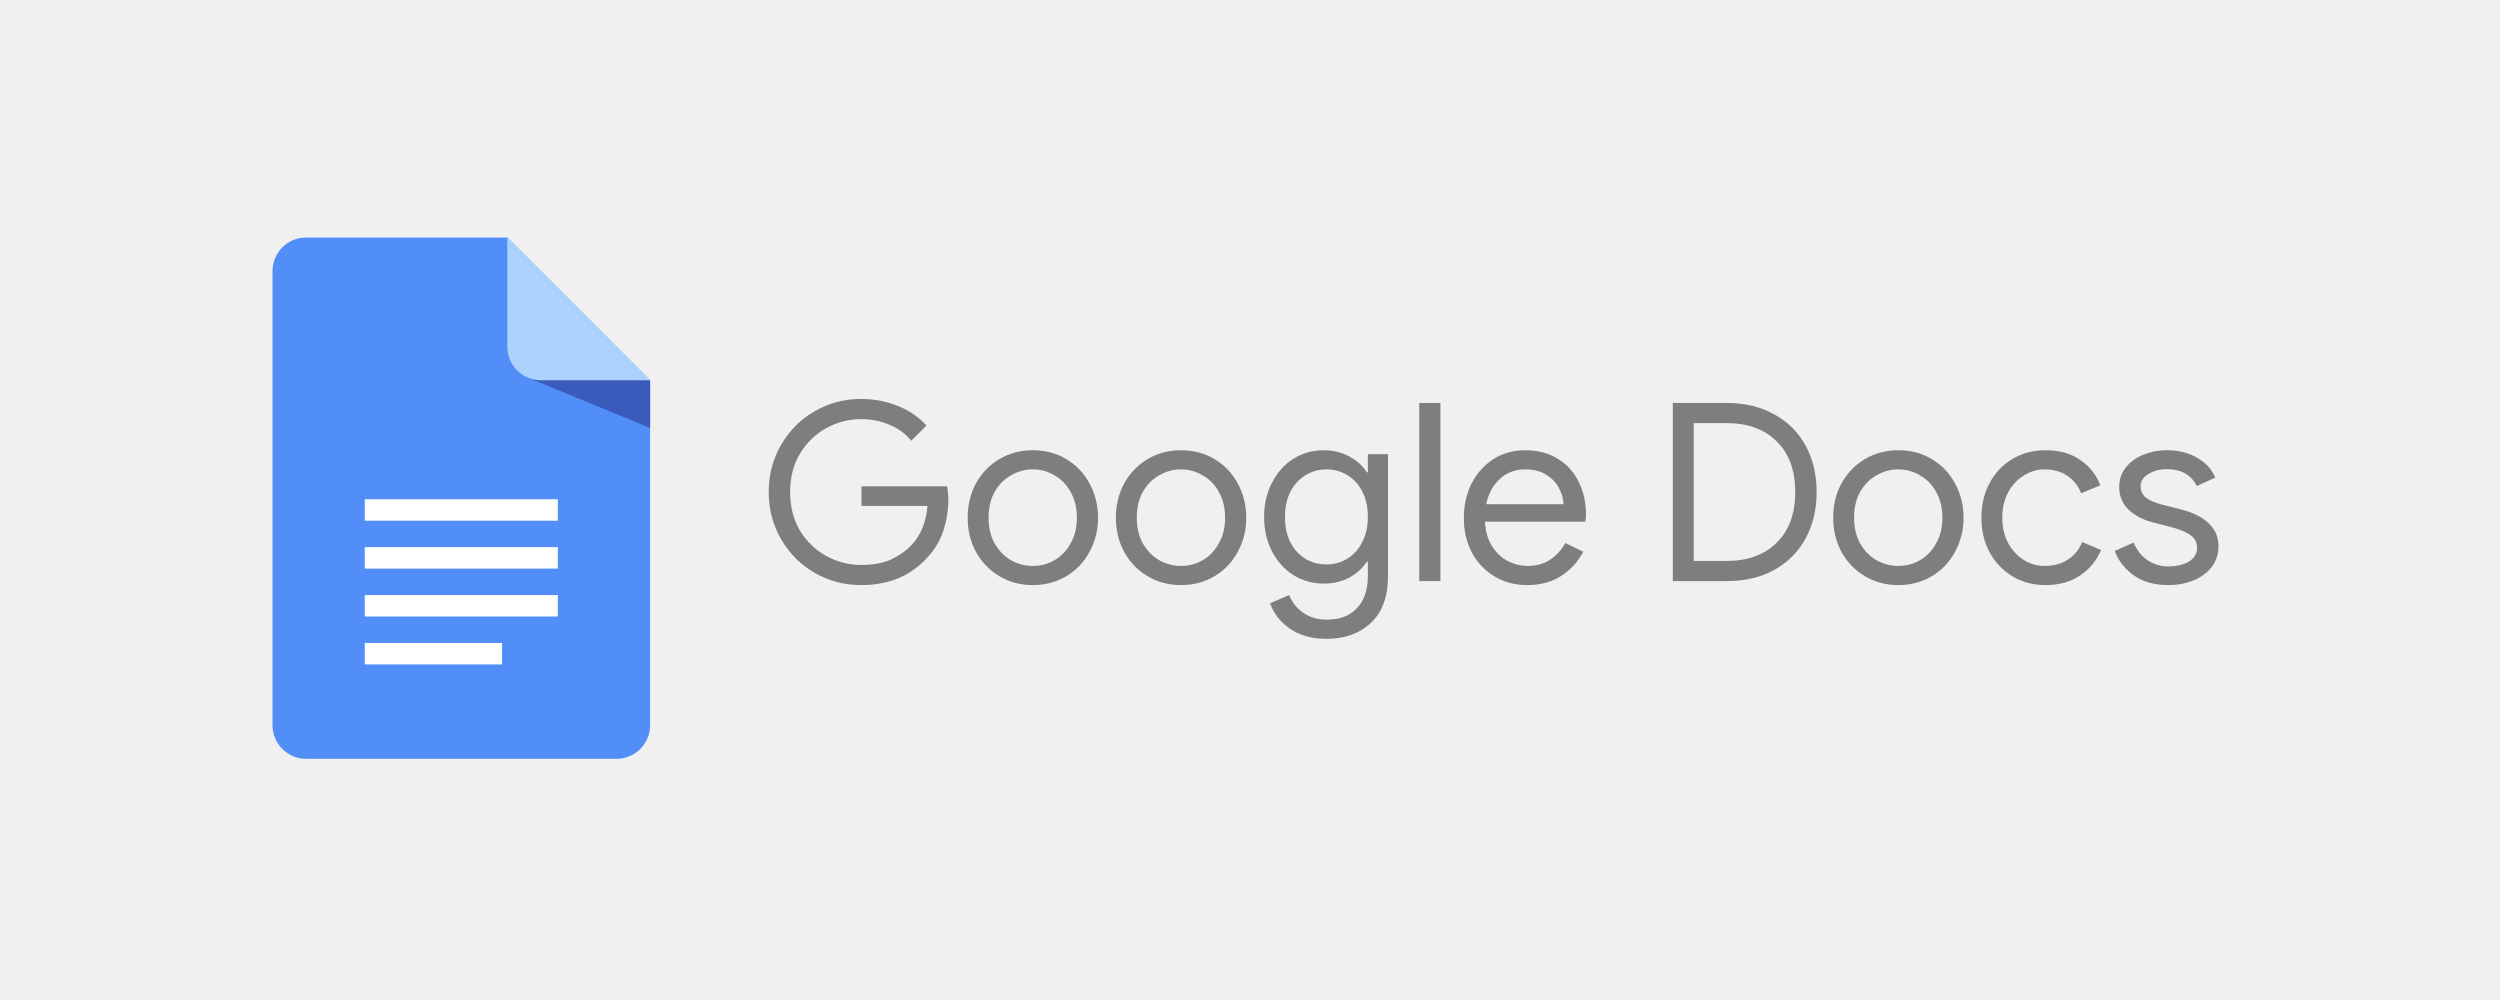
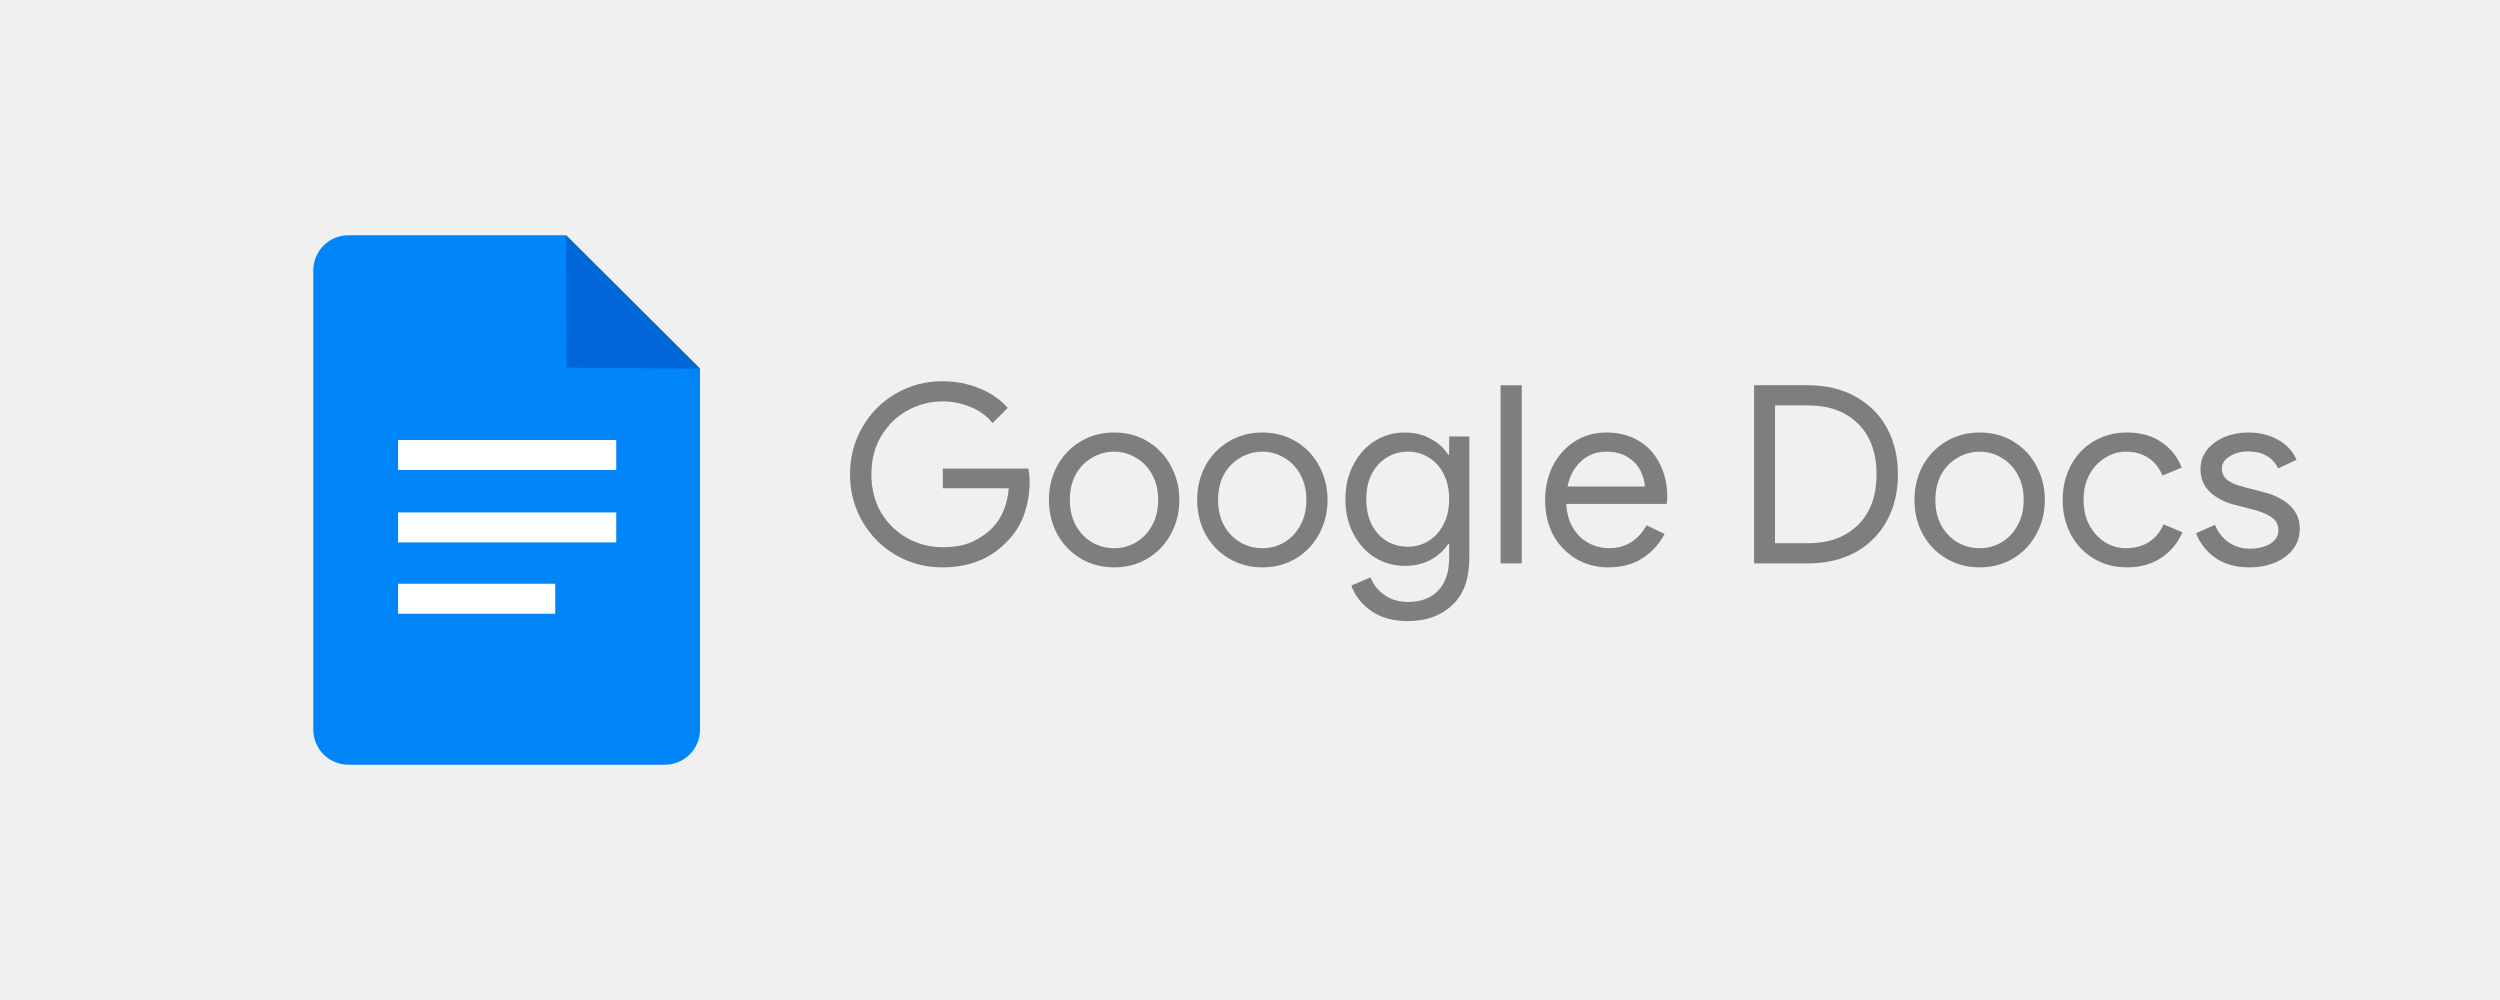
<svg xmlns="http://www.w3.org/2000/svg" width="400" height="160" viewBox="0 0 400 160" fill="none">
-   <path d="M104.014 60.846V116.039C104.014 119.007 101.607 121.412 98.641 121.412H48.975C46.007 121.412 43.602 119.007 43.602 116.039V43.373C43.602 40.405 46.007 38 48.975 38H81.168L104.014 60.846Z" fill="#518EF8" />
-   <path d="M89.254 79.878H58.361V83.311H89.254V79.878Z" fill="white" />
-   <path d="M89.254 87.544H58.361V90.977H89.254V87.544Z" fill="white" />
-   <path d="M89.254 95.211H58.361V98.644H89.254V95.211Z" fill="white" />
-   <path d="M80.331 102.877H58.361V106.31H80.331V102.877Z" fill="white" />
-   <path d="M84.285 60.35L104.014 68.478V60.847L92.829 57.544L84.285 60.35Z" fill="#3A5BBC" />
-   <path d="M104.014 60.846H86.541C83.573 60.846 81.168 58.441 81.168 55.473V38L104.014 60.846Z" fill="#ACD1FC" />
-   <path d="M137.763 93.613C135.082 93.613 132.614 92.963 130.358 91.662C128.102 90.362 126.311 88.57 124.984 86.288C123.657 84.006 122.993 81.484 122.993 78.724C122.993 75.964 123.657 73.442 124.984 71.16C126.311 68.878 128.102 67.086 130.358 65.786C132.614 64.485 135.082 63.835 137.763 63.835C139.86 63.835 141.823 64.207 143.655 64.95C145.513 65.693 147.039 66.741 148.233 68.095L145.805 70.523C144.902 69.408 143.748 68.559 142.341 67.975C140.934 67.365 139.422 67.06 137.803 67.06C135.786 67.06 133.901 67.551 132.15 68.533C130.424 69.488 129.031 70.855 127.969 72.633C126.934 74.385 126.417 76.415 126.417 78.724C126.417 81.033 126.934 83.077 127.969 84.855C129.031 86.606 130.438 87.973 132.189 88.955C133.941 89.911 135.812 90.388 137.803 90.388C139.714 90.388 141.306 90.097 142.58 89.513C143.88 88.902 144.995 88.106 145.924 87.124C146.614 86.381 147.171 85.492 147.596 84.457C148.021 83.395 148.286 82.227 148.392 80.953H137.842V77.808H151.537C151.67 78.552 151.736 79.242 151.736 79.879C151.736 81.63 151.458 83.342 150.9 85.014C150.343 86.66 149.454 88.106 148.233 89.353C145.605 92.193 142.115 93.613 137.763 93.613Z" fill="#7E7E7E" />
-   <path d="M165.256 93.613C163.265 93.613 161.474 93.135 159.881 92.18C158.289 91.225 157.041 89.924 156.139 88.279C155.263 86.633 154.825 84.815 154.825 82.825C154.825 80.834 155.263 79.016 156.139 77.371C157.041 75.725 158.289 74.424 159.881 73.469C161.474 72.514 163.265 72.036 165.256 72.036C167.246 72.036 169.038 72.514 170.63 73.469C172.222 74.424 173.457 75.725 174.332 77.371C175.235 79.016 175.686 80.834 175.686 82.825C175.686 84.815 175.235 86.633 174.332 88.279C173.457 89.924 172.222 91.225 170.63 92.18C169.038 93.135 167.246 93.613 165.256 93.613ZM165.256 90.548C166.503 90.548 167.658 90.243 168.719 89.632C169.807 88.995 170.67 88.093 171.307 86.925C171.97 85.757 172.302 84.39 172.302 82.825C172.302 81.259 171.97 79.892 171.307 78.724C170.67 77.556 169.807 76.667 168.719 76.057C167.658 75.42 166.503 75.101 165.256 75.101C164.008 75.101 162.84 75.42 161.752 76.057C160.664 76.667 159.788 77.556 159.125 78.724C158.488 79.892 158.169 81.259 158.169 82.825C158.169 84.39 158.488 85.757 159.125 86.925C159.788 88.093 160.664 88.995 161.752 89.632C162.84 90.243 164.008 90.548 165.256 90.548Z" fill="#7E7E7E" />
-   <path d="M188.971 93.613C186.98 93.613 185.189 93.135 183.596 92.18C182.004 91.225 180.757 89.924 179.854 88.279C178.978 86.633 178.541 84.815 178.541 82.825C178.541 80.834 178.978 79.016 179.854 77.371C180.757 75.725 182.004 74.424 183.596 73.469C185.189 72.514 186.98 72.036 188.971 72.036C190.961 72.036 192.753 72.514 194.345 73.469C195.938 74.424 197.172 75.725 198.048 77.371C198.95 79.016 199.401 80.834 199.401 82.825C199.401 84.815 198.95 86.633 198.048 88.279C197.172 89.924 195.938 91.225 194.345 92.18C192.753 93.135 190.961 93.613 188.971 93.613ZM188.971 90.548C190.218 90.548 191.373 90.243 192.434 89.632C193.523 88.995 194.385 88.093 195.022 86.925C195.686 85.757 196.017 84.39 196.017 82.825C196.017 81.259 195.686 79.892 195.022 78.724C194.385 77.556 193.523 76.667 192.434 76.057C191.373 75.42 190.218 75.101 188.971 75.101C187.723 75.101 186.556 75.42 185.468 76.057C184.379 76.667 183.504 77.556 182.84 78.724C182.203 79.892 181.885 81.259 181.885 82.825C181.885 84.39 182.203 85.757 182.84 86.925C183.504 88.093 184.379 88.995 185.468 89.632C186.556 90.243 187.723 90.548 188.971 90.548Z" fill="#7E7E7E" />
-   <path d="M212.248 102.212C209.86 102.212 207.882 101.655 206.316 100.54C204.777 99.425 203.742 98.085 203.211 96.519L206.277 95.206C206.728 96.373 207.471 97.316 208.506 98.032C209.568 98.775 210.815 99.147 212.248 99.147C214.345 99.147 215.964 98.536 217.105 97.316C218.273 96.095 218.857 94.37 218.857 92.14V89.871H218.697C218.034 90.906 217.092 91.755 215.871 92.419C214.677 93.056 213.31 93.374 211.77 93.374C210.019 93.374 208.413 92.923 206.953 92.021C205.52 91.118 204.379 89.858 203.53 88.239C202.68 86.62 202.256 84.775 202.256 82.705C202.256 80.662 202.68 78.83 203.53 77.211C204.379 75.566 205.52 74.292 206.953 73.389C208.413 72.487 210.019 72.036 211.77 72.036C213.31 72.036 214.677 72.368 215.871 73.031C217.092 73.668 218.034 74.517 218.697 75.579H218.857V72.673H222.081V92.18C222.081 95.444 221.179 97.926 219.374 99.624C217.569 101.35 215.194 102.212 212.248 102.212ZM212.248 90.309C213.469 90.309 214.57 90.004 215.552 89.393C216.561 88.783 217.357 87.907 217.941 86.766C218.551 85.624 218.857 84.271 218.857 82.705C218.857 81.113 218.551 79.746 217.941 78.605C217.357 77.463 216.561 76.601 215.552 76.017C214.57 75.406 213.469 75.101 212.248 75.101C211.027 75.101 209.913 75.406 208.904 76.017C207.896 76.627 207.086 77.503 206.476 78.644C205.892 79.786 205.6 81.139 205.6 82.705C205.6 84.271 205.892 85.638 206.476 86.806C207.086 87.947 207.896 88.823 208.904 89.433C209.913 90.017 211.027 90.309 212.248 90.309Z" fill="#7E7E7E" />
-   <path d="M227.085 64.472H230.469V92.976H227.085V64.472Z" fill="#7E7E7E" />
-   <path d="M244.325 93.613C242.387 93.613 240.649 93.149 239.11 92.22C237.57 91.291 236.363 90.017 235.487 88.398C234.638 86.752 234.213 84.908 234.213 82.864C234.213 80.9 234.611 79.096 235.407 77.45C236.23 75.805 237.384 74.491 238.871 73.509C240.357 72.527 242.082 72.036 244.046 72.036C246.037 72.036 247.762 72.487 249.221 73.389C250.681 74.265 251.796 75.486 252.566 77.052C253.362 78.618 253.76 80.409 253.76 82.426C253.76 82.825 253.72 83.17 253.64 83.462H237.597C237.676 85.001 238.048 86.301 238.712 87.363C239.375 88.424 240.211 89.221 241.22 89.752C242.255 90.282 243.33 90.548 244.444 90.548C247.045 90.548 249.049 89.327 250.456 86.885L253.322 88.279C252.446 89.924 251.252 91.225 249.739 92.18C248.253 93.135 246.448 93.613 244.325 93.613ZM250.177 80.675C250.124 79.826 249.885 78.976 249.46 78.127C249.036 77.278 248.359 76.561 247.43 75.977C246.528 75.393 245.386 75.101 244.006 75.101C242.414 75.101 241.06 75.619 239.946 76.654C238.857 77.662 238.141 79.003 237.796 80.675H250.177Z" fill="#7E7E7E" />
-   <path d="M267.65 64.472H276.249C279.168 64.472 281.716 65.082 283.892 66.303C286.069 67.498 287.741 69.17 288.908 71.319C290.076 73.469 290.66 75.937 290.66 78.724C290.66 81.511 290.076 83.979 288.908 86.129C287.741 88.279 286.069 89.964 283.892 91.185C281.716 92.379 279.168 92.976 276.249 92.976H267.65V64.472ZM276.249 89.752C279.619 89.752 282.287 88.783 284.251 86.845C286.241 84.908 287.236 82.201 287.236 78.724C287.236 75.247 286.241 72.54 284.251 70.603C282.287 68.665 279.619 67.697 276.249 67.697H270.994V89.752H276.249Z" fill="#7E7E7E" />
-   <path d="M303.737 93.613C301.746 93.613 299.955 93.135 298.362 92.18C296.77 91.225 295.523 89.924 294.62 88.279C293.744 86.633 293.307 84.815 293.307 82.825C293.307 80.834 293.744 79.016 294.62 77.371C295.523 75.725 296.77 74.424 298.362 73.469C299.955 72.514 301.746 72.036 303.737 72.036C305.727 72.036 307.519 72.514 309.111 73.469C310.704 74.424 311.938 75.725 312.814 77.371C313.716 79.016 314.167 80.834 314.167 82.825C314.167 84.815 313.716 86.633 312.814 88.279C311.938 89.924 310.704 91.225 309.111 92.18C307.519 93.135 305.727 93.613 303.737 93.613ZM303.737 90.548C304.984 90.548 306.139 90.243 307.2 89.632C308.289 88.995 309.151 88.093 309.788 86.925C310.452 85.757 310.783 84.39 310.783 82.825C310.783 81.259 310.452 79.892 309.788 78.724C309.151 77.556 308.289 76.667 307.2 76.057C306.139 75.42 304.984 75.101 303.737 75.101C302.489 75.101 301.322 75.42 300.234 76.057C299.145 76.667 298.27 77.556 297.606 78.724C296.969 79.892 296.651 81.259 296.651 82.825C296.651 84.39 296.969 85.757 297.606 86.925C298.27 88.093 299.145 88.995 300.234 89.632C301.322 90.243 302.489 90.548 303.737 90.548Z" fill="#7E7E7E" />
-   <path d="M327.293 93.613C325.329 93.613 323.564 93.149 321.998 92.22C320.432 91.264 319.211 89.977 318.335 88.358C317.46 86.713 317.022 84.868 317.022 82.825C317.022 80.781 317.46 78.936 318.335 77.291C319.211 75.645 320.432 74.358 321.998 73.429C323.564 72.5 325.329 72.036 327.293 72.036C329.496 72.036 331.34 72.553 332.826 73.588C334.339 74.597 335.414 75.951 336.051 77.649L332.986 78.923C332.481 77.676 331.725 76.734 330.717 76.097C329.735 75.433 328.54 75.101 327.134 75.101C325.939 75.101 324.825 75.433 323.789 76.097C322.754 76.734 321.918 77.636 321.281 78.804C320.671 79.972 320.366 81.312 320.366 82.825C320.366 84.337 320.671 85.678 321.281 86.845C321.918 88.013 322.754 88.929 323.789 89.592C324.825 90.229 325.939 90.548 327.134 90.548C328.567 90.548 329.801 90.216 330.836 89.552C331.871 88.889 332.641 87.947 333.145 86.726L336.171 88C335.48 89.672 334.366 91.025 332.826 92.061C331.314 93.096 329.469 93.613 327.293 93.613Z" fill="#7E7E7E" />
-   <path d="M346.915 93.613C344.739 93.613 342.921 93.109 341.461 92.1C340.002 91.065 338.966 89.752 338.356 88.159L341.382 86.806C341.886 88.026 342.629 88.969 343.611 89.632C344.62 90.296 345.721 90.627 346.915 90.627C348.189 90.627 349.277 90.375 350.18 89.871C351.082 89.34 351.533 88.597 351.533 87.642C351.533 86.792 351.175 86.115 350.458 85.611C349.742 85.081 348.614 84.629 347.075 84.258L344.606 83.621C342.987 83.223 341.66 82.546 340.625 81.59C339.59 80.635 339.073 79.401 339.073 77.888C339.073 76.72 339.418 75.698 340.108 74.823C340.824 73.92 341.766 73.23 342.934 72.752C344.102 72.275 345.363 72.036 346.716 72.036C348.494 72.036 350.074 72.421 351.454 73.19C352.86 73.96 353.856 75.035 354.439 76.415L351.493 77.769C350.591 75.964 348.985 75.061 346.676 75.061C345.562 75.061 344.58 75.327 343.73 75.858C342.908 76.362 342.496 77.012 342.496 77.808C342.496 78.552 342.788 79.162 343.372 79.64C343.956 80.091 344.832 80.463 346 80.754L348.946 81.511C350.936 82.015 352.436 82.772 353.444 83.78C354.453 84.762 354.957 85.97 354.957 87.403C354.957 88.65 354.599 89.752 353.882 90.707C353.166 91.636 352.197 92.353 350.976 92.857C349.755 93.361 348.402 93.613 346.915 93.613Z" fill="#7E7E7E" />
+   <path d="M50.125 43.272C50.125 40.165 52.633 37.647 55.739 37.647C63.948 37.647 79.456 37.647 90.575 37.647C95.973 43.024 101.577 48.606 101.577 48.606L112 58.989V116.728C112 119.834 109.482 122.353 106.375 122.353H55.75C52.643 122.353 50.125 119.834 50.125 116.728V43.272Z" fill="#0086F9" />
+   <path d="M112 58.989L90.658 58.823L90.575 37.647L112 58.989Z" fill="#0067D9" />
+   <rect x="63.691" y="70.404" width="34.908" height="4.798" fill="white" />
+   <rect x="63.691" y="81.985" width="34.908" height="4.798" fill="white" />
+   <rect x="63.691" y="93.401" width="25.147" height="4.798" fill="white" />
+   <path d="M150.77 90.778C148.089 90.778 145.621 90.128 143.365 88.828C141.109 87.527 139.318 85.736 137.991 83.453C136.664 81.171 136 78.649 136 75.889C136 73.129 136.664 70.608 137.991 68.325C139.318 66.043 141.109 64.251 143.365 62.951C145.621 61.65 148.089 61 150.77 61C152.867 61 154.83 61.371 156.662 62.115C158.52 62.858 160.046 63.906 161.24 65.26L158.812 67.688C157.909 66.573 156.755 65.724 155.348 65.14C153.941 64.53 152.429 64.225 150.81 64.225C148.793 64.225 146.908 64.716 145.157 65.698C143.431 66.653 142.038 68.02 140.976 69.798C139.941 71.55 139.424 73.58 139.424 75.889C139.424 78.198 139.941 80.242 140.976 82.02C142.038 83.772 143.445 85.138 145.196 86.12C146.948 87.076 148.819 87.553 150.81 87.553C152.721 87.553 154.313 87.262 155.587 86.678C156.887 86.067 158.002 85.271 158.931 84.289C159.621 83.546 160.178 82.657 160.603 81.622C161.028 80.56 161.293 79.392 161.399 78.118H150.849V74.973H164.544C164.677 75.717 164.743 76.407 164.743 77.044C164.743 78.795 164.465 80.507 163.907 82.179C163.35 83.825 162.461 85.271 161.24 86.519C158.612 89.358 155.122 90.778 150.77 90.778Z" fill="#7E7E7E" />
+   <path d="M178.263 90.778C176.272 90.778 174.481 90.3 172.888 89.345C171.296 88.389 170.048 87.089 169.146 85.444C168.27 83.798 167.832 81.98 167.832 79.99C167.832 77.999 168.27 76.181 169.146 74.535C170.048 72.89 171.296 71.59 172.888 70.634C174.481 69.679 176.272 69.201 178.263 69.201C180.253 69.201 182.045 69.679 183.637 70.634C185.229 71.59 186.464 72.89 187.339 74.535C188.242 76.181 188.693 77.999 188.693 79.99C188.693 81.98 188.242 83.798 187.339 85.444C186.464 87.089 185.229 88.389 183.637 89.345C182.045 90.3 180.253 90.778 178.263 90.778ZM178.263 87.713C179.51 87.713 180.665 87.407 181.726 86.797C182.814 86.16 183.677 85.258 184.314 84.09C184.977 82.922 185.309 81.555 185.309 79.99C185.309 78.424 184.977 77.057 184.314 75.889C183.677 74.721 182.814 73.832 181.726 73.222C180.665 72.585 179.51 72.266 178.263 72.266C177.015 72.266 175.847 72.585 174.759 73.222C173.671 73.832 172.795 74.721 172.132 75.889C171.495 77.057 171.176 78.424 171.176 79.99C171.176 81.555 171.495 82.922 172.132 84.09C172.795 85.258 173.671 86.16 174.759 86.797C175.847 87.407 177.015 87.713 178.263 87.713Z" fill="#7E7E7E" />
+   <path d="M201.978 90.778C199.987 90.778 198.196 90.3 196.603 89.345C195.011 88.389 193.764 87.089 192.861 85.444C191.985 83.798 191.548 81.98 191.548 79.99C191.548 77.999 191.985 76.181 192.861 74.535C193.764 72.89 195.011 71.59 196.603 70.634C198.196 69.679 199.987 69.201 201.978 69.201C203.968 69.201 205.76 69.679 207.352 70.634C208.945 71.59 210.179 72.89 211.055 74.535C211.957 76.181 212.408 77.999 212.408 79.99C212.408 81.98 211.957 83.798 211.055 85.444C210.179 87.089 208.945 88.389 207.352 89.345C205.76 90.3 203.968 90.778 201.978 90.778ZM201.978 87.713C203.225 87.713 204.38 87.407 205.441 86.797C206.53 86.16 207.392 85.258 208.029 84.09C208.693 82.922 209.024 81.555 209.024 79.99C209.024 78.424 208.693 77.057 208.029 75.889C207.392 74.721 206.53 73.832 205.441 73.222C204.38 72.585 203.225 72.266 201.978 72.266C200.73 72.266 199.563 72.585 198.475 73.222C197.386 73.832 196.511 74.721 195.847 75.889C195.21 77.057 194.892 78.424 194.892 79.99C194.892 81.555 195.21 82.922 195.847 84.09C196.511 85.258 197.386 86.16 198.475 86.797C199.563 87.407 200.73 87.713 201.978 87.713Z" fill="#7E7E7E" />
+   <path d="M225.255 99.377C222.867 99.377 220.889 98.82 219.323 97.705C217.784 96.591 216.749 95.25 216.218 93.684L219.284 92.371C219.735 93.538 220.478 94.481 221.513 95.197C222.575 95.94 223.822 96.312 225.255 96.312C227.352 96.312 228.971 95.701 230.112 94.481C231.28 93.26 231.864 91.535 231.864 89.305V87.036H231.704C231.041 88.071 230.099 88.92 228.878 89.584C227.684 90.221 226.317 90.539 224.777 90.539C223.026 90.539 221.42 90.088 219.96 89.186C218.527 88.283 217.386 87.023 216.537 85.404C215.687 83.785 215.263 81.94 215.263 79.87C215.263 77.826 215.687 75.995 216.537 74.376C217.386 72.731 218.527 71.457 219.96 70.555C221.42 69.652 223.026 69.201 224.777 69.201C226.317 69.201 227.684 69.533 228.878 70.196C230.099 70.833 231.041 71.682 231.704 72.744H231.864V69.838H235.088V89.345C235.088 92.609 234.186 95.091 232.381 96.79C230.576 98.515 228.201 99.377 225.255 99.377ZM225.255 87.474C226.476 87.474 227.577 87.169 228.559 86.558C229.568 85.948 230.364 85.072 230.948 83.931C231.558 82.79 231.864 81.436 231.864 79.87C231.864 78.278 231.558 76.911 230.948 75.77C230.364 74.628 229.568 73.766 228.559 73.182C227.577 72.572 226.476 72.266 225.255 72.266C224.034 72.266 222.92 72.572 221.911 73.182C220.903 73.792 220.093 74.668 219.483 75.809C218.899 76.951 218.607 78.304 218.607 79.87C218.607 81.436 218.899 82.803 219.483 83.971C220.093 85.112 220.903 85.988 221.911 86.598C222.92 87.182 224.034 87.474 225.255 87.474Z" fill="#7E7E7E" />
+   <path d="M240.092 61.637H243.476V90.141H240.092V61.637Z" fill="#7E7E7E" />
+   <path d="M257.332 90.778C255.394 90.778 253.656 90.314 252.117 89.385C250.577 88.456 249.37 87.182 248.494 85.563C247.645 83.918 247.22 82.073 247.22 80.029C247.22 78.065 247.618 76.261 248.414 74.615C249.237 72.97 250.391 71.656 251.878 70.674C253.364 69.692 255.089 69.201 257.053 69.201C259.044 69.201 260.769 69.652 262.228 70.555C263.688 71.43 264.803 72.651 265.573 74.217C266.369 75.783 266.767 77.574 266.767 79.591C266.767 79.99 266.727 80.335 266.647 80.626H250.604C250.683 82.166 251.055 83.466 251.719 84.528C252.382 85.59 253.218 86.386 254.227 86.917C255.262 87.447 256.337 87.713 257.451 87.713C260.052 87.713 262.056 86.492 263.463 84.05L266.329 85.444C265.453 87.089 264.259 88.389 262.746 89.345C261.26 90.3 259.455 90.778 257.332 90.778ZM263.184 77.84C263.131 76.99 262.892 76.141 262.467 75.292C262.043 74.443 261.366 73.726 260.437 73.142C259.535 72.558 258.393 72.266 257.013 72.266C255.421 72.266 254.067 72.784 252.953 73.819C251.864 74.828 251.148 76.168 250.803 77.84H263.184Z" fill="#7E7E7E" />
+   <path d="M280.657 61.637H289.256C292.175 61.637 294.723 62.248 296.899 63.468C299.076 64.663 300.748 66.335 301.915 68.484C303.083 70.634 303.667 73.102 303.667 75.889C303.667 78.676 303.083 81.144 301.915 83.294C300.748 85.444 299.076 87.129 296.899 88.35C294.723 89.544 292.175 90.141 289.256 90.141H280.657V61.637ZM289.256 86.917C292.626 86.917 295.294 85.948 297.258 84.01C299.248 82.073 300.243 79.366 300.243 75.889C300.243 72.412 299.248 69.705 297.258 67.768C295.294 65.83 292.626 64.862 289.256 64.862H284.001V86.917H289.256Z" fill="#7E7E7E" />
+   <path d="M316.744 90.778C314.753 90.778 312.962 90.3 311.369 89.345C309.777 88.389 308.53 87.089 307.627 85.444C306.751 83.798 306.314 81.98 306.314 79.99C306.314 77.999 306.751 76.181 307.627 74.535C308.53 72.89 309.777 71.59 311.369 70.634C312.962 69.679 314.753 69.201 316.744 69.201C318.734 69.201 320.526 69.679 322.118 70.634C323.711 71.59 324.945 72.89 325.821 74.535C326.723 76.181 327.174 77.999 327.174 79.99C327.174 81.98 326.723 83.798 325.821 85.444C324.945 87.089 323.711 88.389 322.118 89.345C320.526 90.3 318.734 90.778 316.744 90.778ZM316.744 87.713C317.991 87.713 319.146 87.407 320.207 86.797C321.296 86.16 322.158 85.258 322.795 84.09C323.459 82.922 323.79 81.555 323.79 79.99C323.79 78.424 323.459 77.057 322.795 75.889C322.158 74.721 321.296 73.832 320.207 73.222C319.146 72.585 317.991 72.266 316.744 72.266C315.496 72.266 314.329 72.585 313.241 73.222C312.152 73.832 311.277 74.721 310.613 75.889C309.976 77.057 309.658 78.424 309.658 79.99C309.658 81.555 309.976 82.922 310.613 84.09C311.277 85.258 312.152 86.16 313.241 86.797C314.329 87.407 315.496 87.713 316.744 87.713Z" fill="#7E7E7E" />
+   <path d="M340.3 90.778C338.336 90.778 336.571 90.314 335.005 89.385C333.439 88.429 332.218 87.142 331.342 85.523C330.467 83.878 330.029 82.033 330.029 79.99C330.029 77.946 330.467 76.101 331.342 74.456C332.218 72.81 333.439 71.523 335.005 70.594C336.571 69.665 338.336 69.201 340.3 69.201C342.503 69.201 344.347 69.718 345.833 70.754C347.346 71.762 348.421 73.116 349.058 74.814L345.993 76.088C345.488 74.841 344.732 73.898 343.724 73.262C342.742 72.598 341.547 72.266 340.141 72.266C338.946 72.266 337.832 72.598 336.796 73.262C335.761 73.898 334.925 74.801 334.288 75.969C333.678 77.136 333.373 78.477 333.373 79.99C333.373 81.502 333.678 82.843 334.288 84.01C334.925 85.178 335.761 86.094 336.796 86.757C337.832 87.394 338.946 87.713 340.141 87.713C341.574 87.713 342.808 87.381 343.843 86.718C344.878 86.054 345.648 85.112 346.152 83.891L349.178 85.165C348.487 86.837 347.373 88.191 345.833 89.226C344.321 90.261 342.476 90.778 340.3 90.778Z" fill="#7E7E7E" />
+   <path d="M359.922 90.778C357.746 90.778 355.928 90.274 354.468 89.265C353.009 88.23 351.973 86.917 351.363 85.324L354.389 83.971C354.893 85.191 355.636 86.134 356.618 86.797C357.627 87.461 358.728 87.792 359.922 87.792C361.196 87.792 362.284 87.54 363.187 87.036C364.089 86.505 364.54 85.762 364.54 84.807C364.54 83.957 364.182 83.281 363.465 82.776C362.749 82.246 361.621 81.794 360.082 81.423L357.613 80.786C355.994 80.388 354.667 79.711 353.632 78.755C352.597 77.8 352.08 76.566 352.08 75.053C352.08 73.885 352.425 72.864 353.115 71.988C353.831 71.085 354.773 70.395 355.941 69.918C357.109 69.44 358.37 69.201 359.723 69.201C361.501 69.201 363.081 69.586 364.461 70.355C365.867 71.125 366.863 72.2 367.446 73.58L364.5 74.934C363.598 73.129 361.992 72.227 359.683 72.227C358.569 72.227 357.587 72.492 356.737 73.023C355.915 73.527 355.503 74.177 355.503 74.973C355.503 75.717 355.795 76.327 356.379 76.805C356.963 77.256 357.839 77.627 359.007 77.919L361.953 78.676C363.943 79.18 365.443 79.936 366.451 80.945C367.46 81.927 367.964 83.135 367.964 84.568C367.964 85.815 367.606 86.917 366.889 87.872C366.173 88.801 365.204 89.517 363.983 90.022C362.762 90.526 361.409 90.778 359.922 90.778Z" fill="#7E7E7E" />
</svg>
